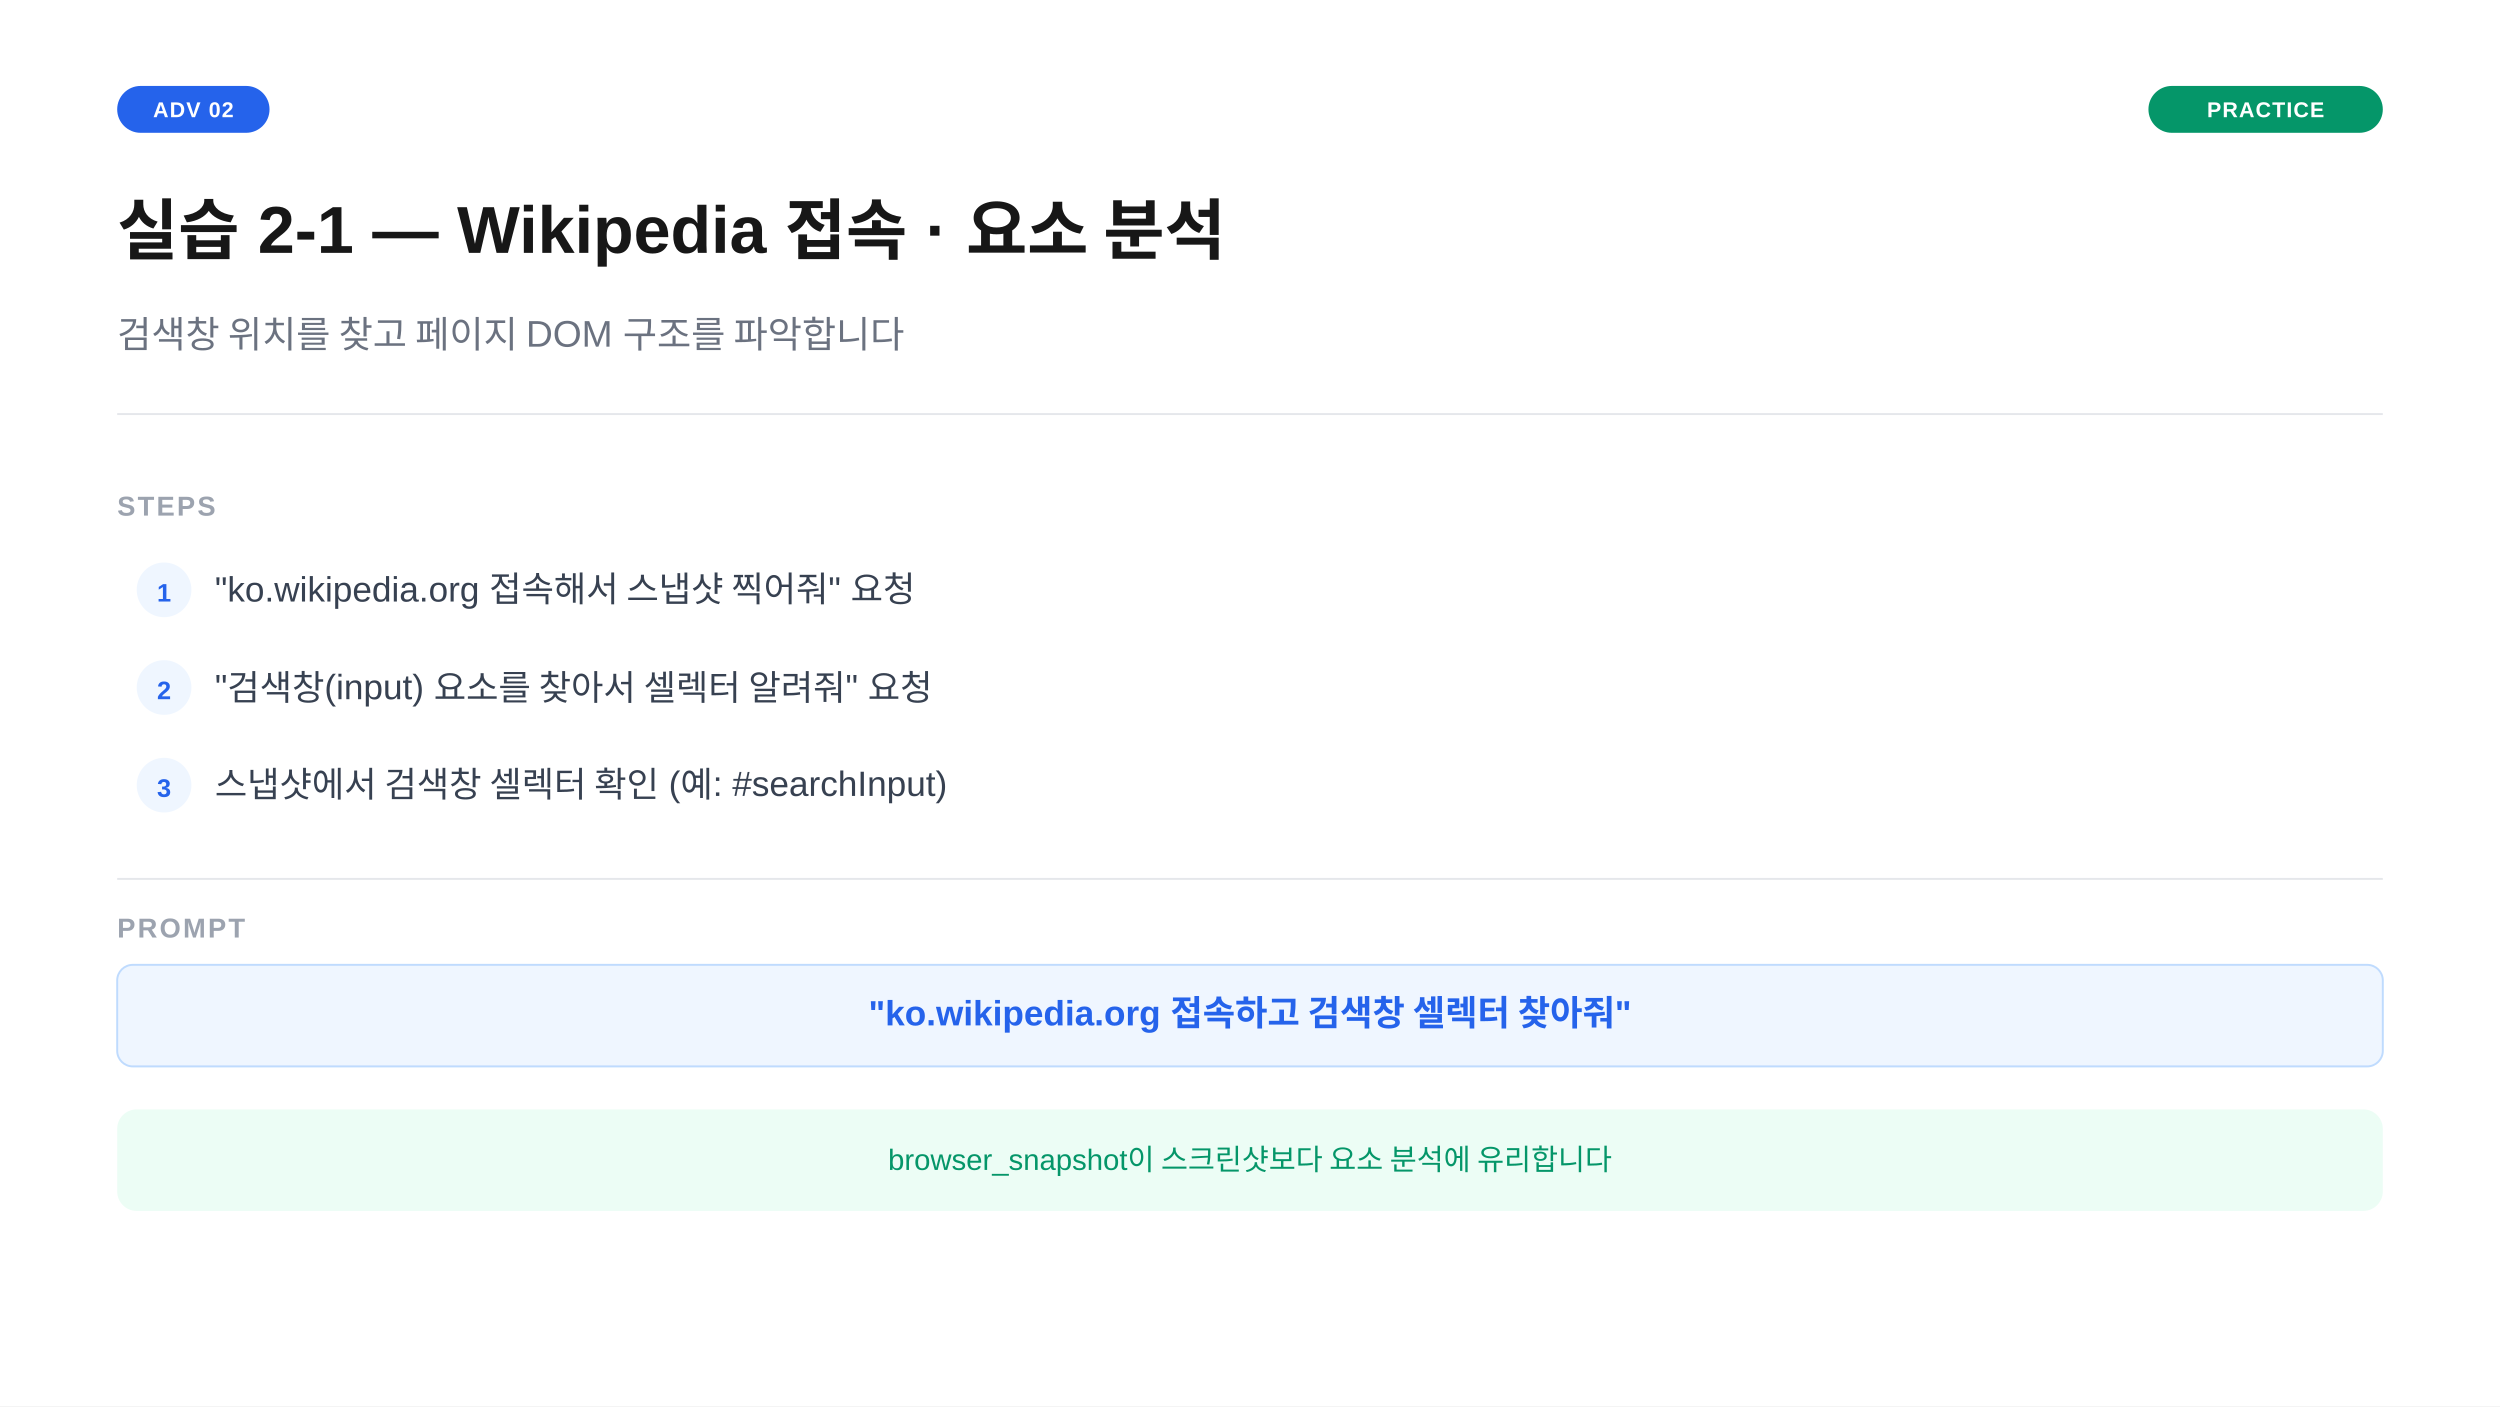
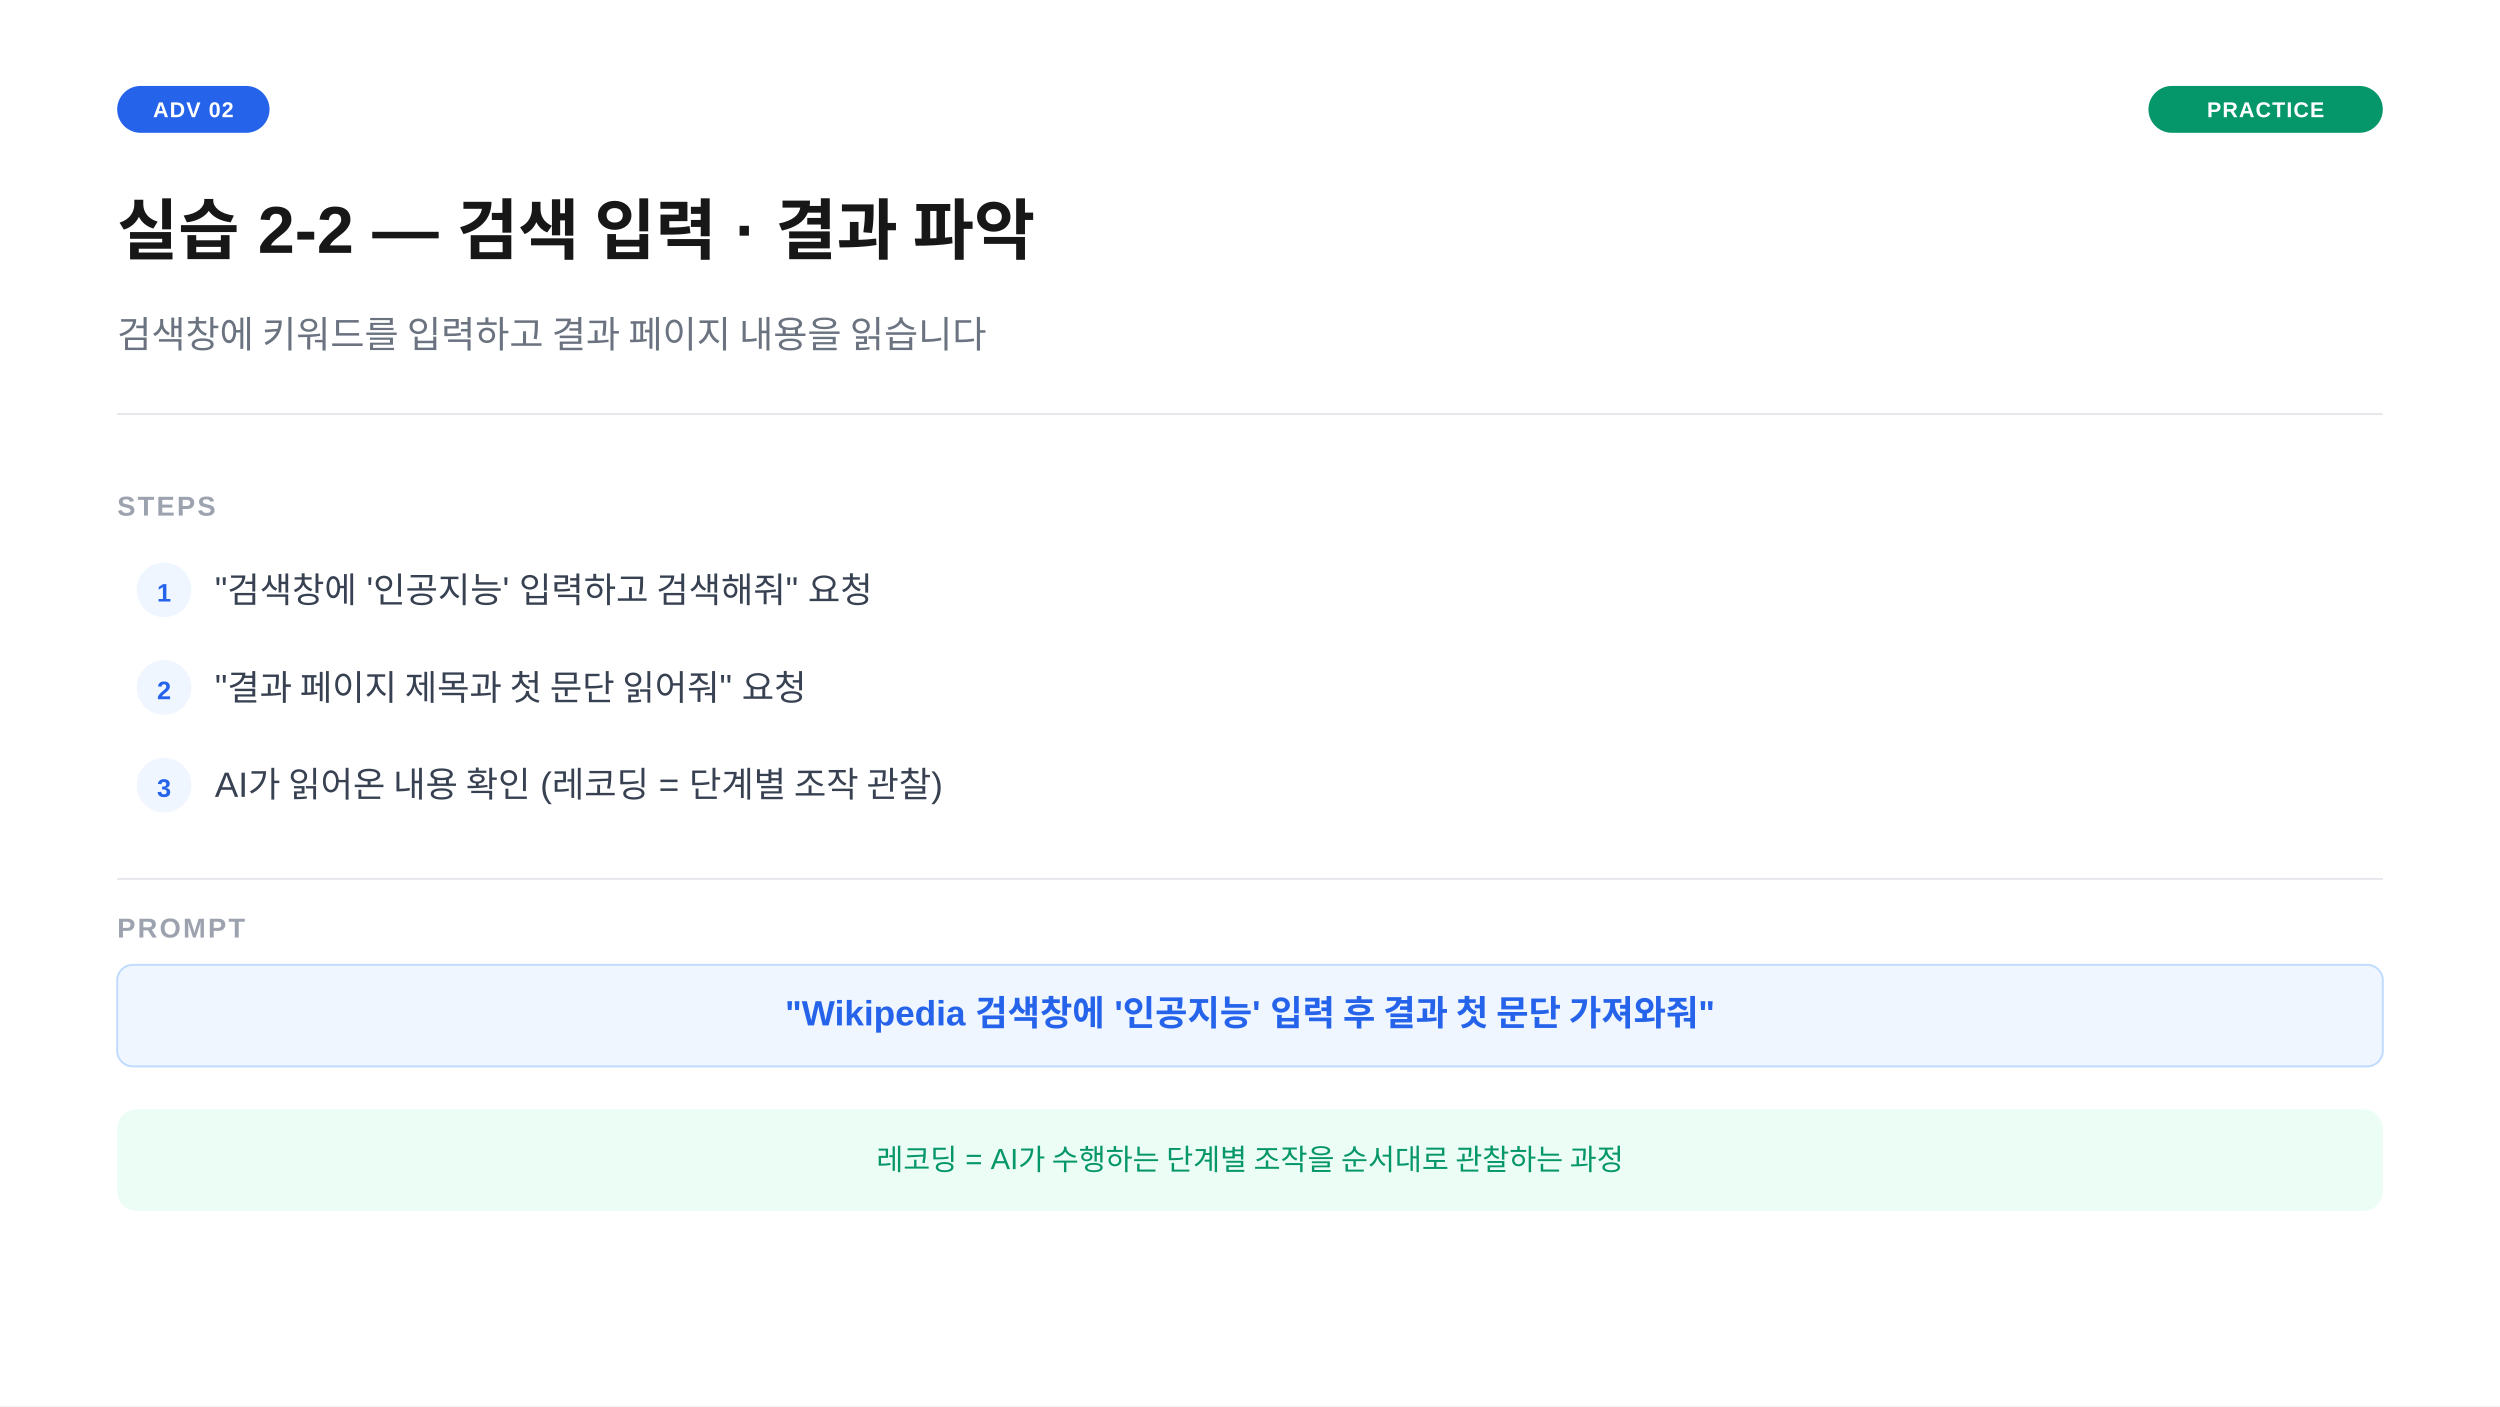
<svg xmlns="http://www.w3.org/2000/svg" width="1280" height="720" viewBox="0 0 1280 720">
  <rect width="1280" height="720" fill="#ffffff" />
  <rect x="60" y="44" width="78" height="24" rx="12" fill="#2563eb" />
  <text x="99" y="60" text-anchor="middle" font-family="-apple-system,BlinkMacSystemFont,'Segoe UI',Arial,sans-serif" font-size="11" font-weight="700" fill="#ffffff" letter-spacing="0.05em">ADV 02</text>
  <rect x="1100" y="44" width="120" height="24" rx="12" fill="#059669" />
  <text x="1160" y="60" text-anchor="middle" font-family="-apple-system,BlinkMacSystemFont,'Segoe UI',Arial,sans-serif" font-size="11" font-weight="700" fill="#ffffff" letter-spacing="0.05em">PRACTICE</text>
-   <text x="60" y="130" font-family="-apple-system,BlinkMacSystemFont,'Segoe UI',Arial,sans-serif" font-size="34" font-weight="700" fill="#171717">실습 2-1 — Wikipedia 접속 · 요소 분석</text>
-   <text x="60" y="178" font-family="-apple-system,BlinkMacSystemFont,'Segoe UI',Arial,sans-serif" font-size="19" fill="#6b7280">검색창 위치를 찾고 페이지 DOM 구조를 파악합니다</text>
+   <text x="60" y="130" font-family="-apple-system,BlinkMacSystemFont,'Segoe UI',Arial,sans-serif" font-size="34" font-weight="700" fill="#171717">실습 2-2 — 검색 입력 · 결과 파악</text>
+   <text x="60" y="178" font-family="-apple-system,BlinkMacSystemFont,'Segoe UI',Arial,sans-serif" font-size="19" fill="#6b7280">검색창에 키워드를 입력하고 결과 페이지 내용을 읽습니다</text>
  <line x1="60" y1="212" x2="1220" y2="212" stroke="#e5e7eb" stroke-width="1" />
  <text x="60" y="264" font-family="-apple-system,BlinkMacSystemFont,'Segoe UI',Arial,sans-serif" font-size="14" font-weight="600" fill="#9ca3af" letter-spacing="0.08em">STEPS</text>
  <circle cx="84" cy="302" r="14" fill="#eff6ff" />
  <text x="84" y="308" text-anchor="middle" font-family="-apple-system,BlinkMacSystemFont,'Segoe UI',Arial,sans-serif" font-size="13" font-weight="700" fill="#2563eb">1</text>
-   <text x="110" y="308" font-family="-apple-system,BlinkMacSystemFont,'Segoe UI',Arial,sans-serif" font-size="18" fill="#374151">"ko.wikipedia.org 접속해서 스냅샷 찍어줘" 요청</text>
+   <text x="110" y="308" font-family="-apple-system,BlinkMacSystemFont,'Segoe UI',Arial,sans-serif" font-size="18" fill="#374151">"검색창에 '인공지능' 입력하고 검색해줘" 요청</text>
  <circle cx="84" cy="352" r="14" fill="#eff6ff" />
  <text x="84" y="358" text-anchor="middle" font-family="-apple-system,BlinkMacSystemFont,'Segoe UI',Arial,sans-serif" font-size="13" font-weight="700" fill="#2563eb">2</text>
-   <text x="110" y="358" font-family="-apple-system,BlinkMacSystemFont,'Segoe UI',Arial,sans-serif" font-size="18" fill="#374151">"검색창(input) 요소를 찾아서 셀렉터 알려줘" 요청</text>
+   <text x="110" y="358" font-family="-apple-system,BlinkMacSystemFont,'Segoe UI',Arial,sans-serif" font-size="18" fill="#374151">"결과 페이지 제목과 첫 문단 읽어줘" 요청</text>
  <circle cx="84" cy="402" r="14" fill="#eff6ff" />
  <text x="84" y="408" text-anchor="middle" font-family="-apple-system,BlinkMacSystemFont,'Segoe UI',Arial,sans-serif" font-size="13" font-weight="700" fill="#2563eb">3</text>
-   <text x="110" y="408" font-family="-apple-system,BlinkMacSystemFont,'Segoe UI',Arial,sans-serif" font-size="18" fill="#374151">스냅샷에서 검색창 셀렉터 확인 (예: #searchInput)</text>
+   <text x="110" y="408" font-family="-apple-system,BlinkMacSystemFont,'Segoe UI',Arial,sans-serif" font-size="18" fill="#374151">AI가 읽어온 내용 확인 (레코딩 = 단계별 조작 관찰)</text>
  <line x1="60" y1="450" x2="1220" y2="450" stroke="#e5e7eb" stroke-width="1" />
  <text x="60" y="480" font-family="-apple-system,BlinkMacSystemFont,'Segoe UI',Arial,sans-serif" font-size="14" font-weight="600" fill="#9ca3af" letter-spacing="0.08em">PROMPT</text>
  <rect x="60" y="494" width="1160" height="52" rx="8" fill="#eff6ff" stroke="#bfdbfe" stroke-width="1" />
-   <text x="640" y="525" text-anchor="middle" font-family="-apple-system,BlinkMacSystemFont,'Segoe UI',Arial,sans-serif" font-size="18" font-weight="600" fill="#2563eb">"ko.wikipedia.org 접속하고 검색창 셀렉터 찾아줘"</text>
+   <text x="640" y="525" text-anchor="middle" font-family="-apple-system,BlinkMacSystemFont,'Segoe UI',Arial,sans-serif" font-size="18" font-weight="600" fill="#2563eb">"Wikipedia 검색창에 '인공지능' 입력 후 결과 첫 문단 가져와줘"</text>
  <rect x="60" y="568" width="1160" height="52" rx="10" fill="#ecfdf5" />
-   <text x="640" y="599" text-anchor="middle" font-family="-apple-system,BlinkMacSystemFont,'Segoe UI',Arial,sans-serif" font-size="15" fill="#059669">browser_snapshot이 스크린샷보다 요소 분석에 유리합니다</text>
+   <text x="640" y="599" text-anchor="middle" font-family="-apple-system,BlinkMacSystemFont,'Segoe UI',Arial,sans-serif" font-size="15" fill="#059669">레코딩 = AI가 수행하는 단계별 조작을 순서대로 관찰하는 과정</text>
</svg>
